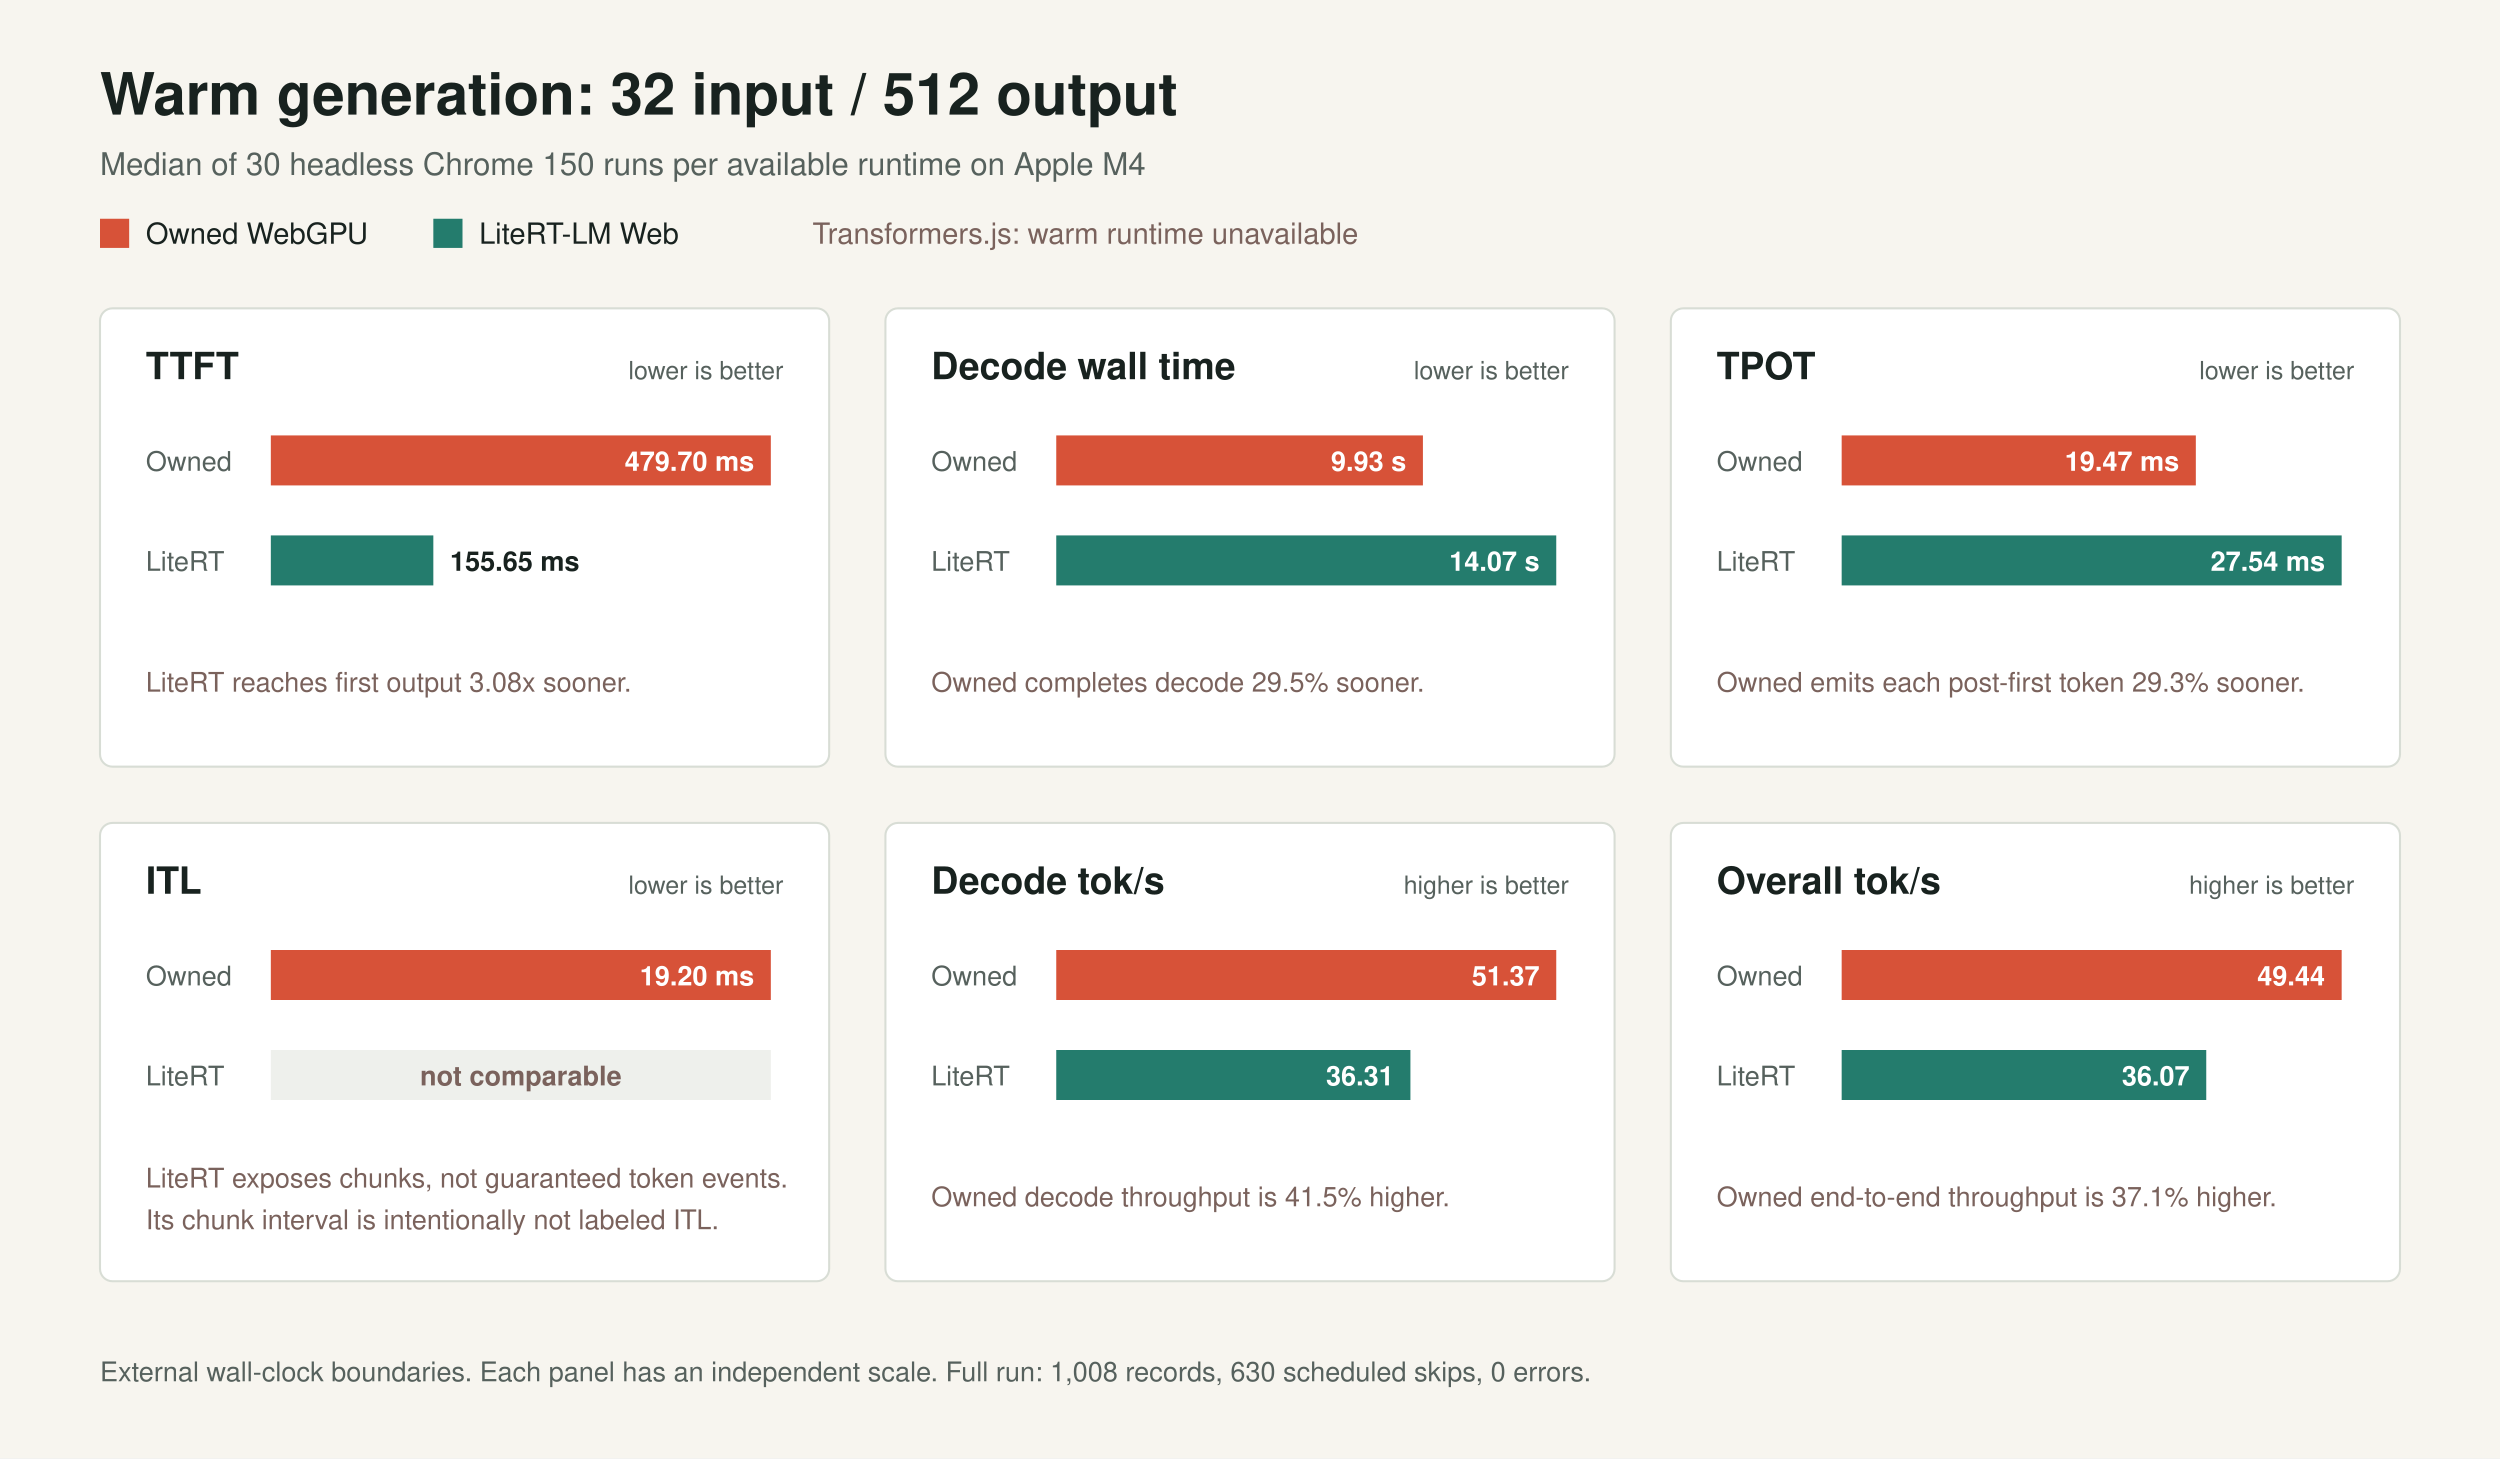
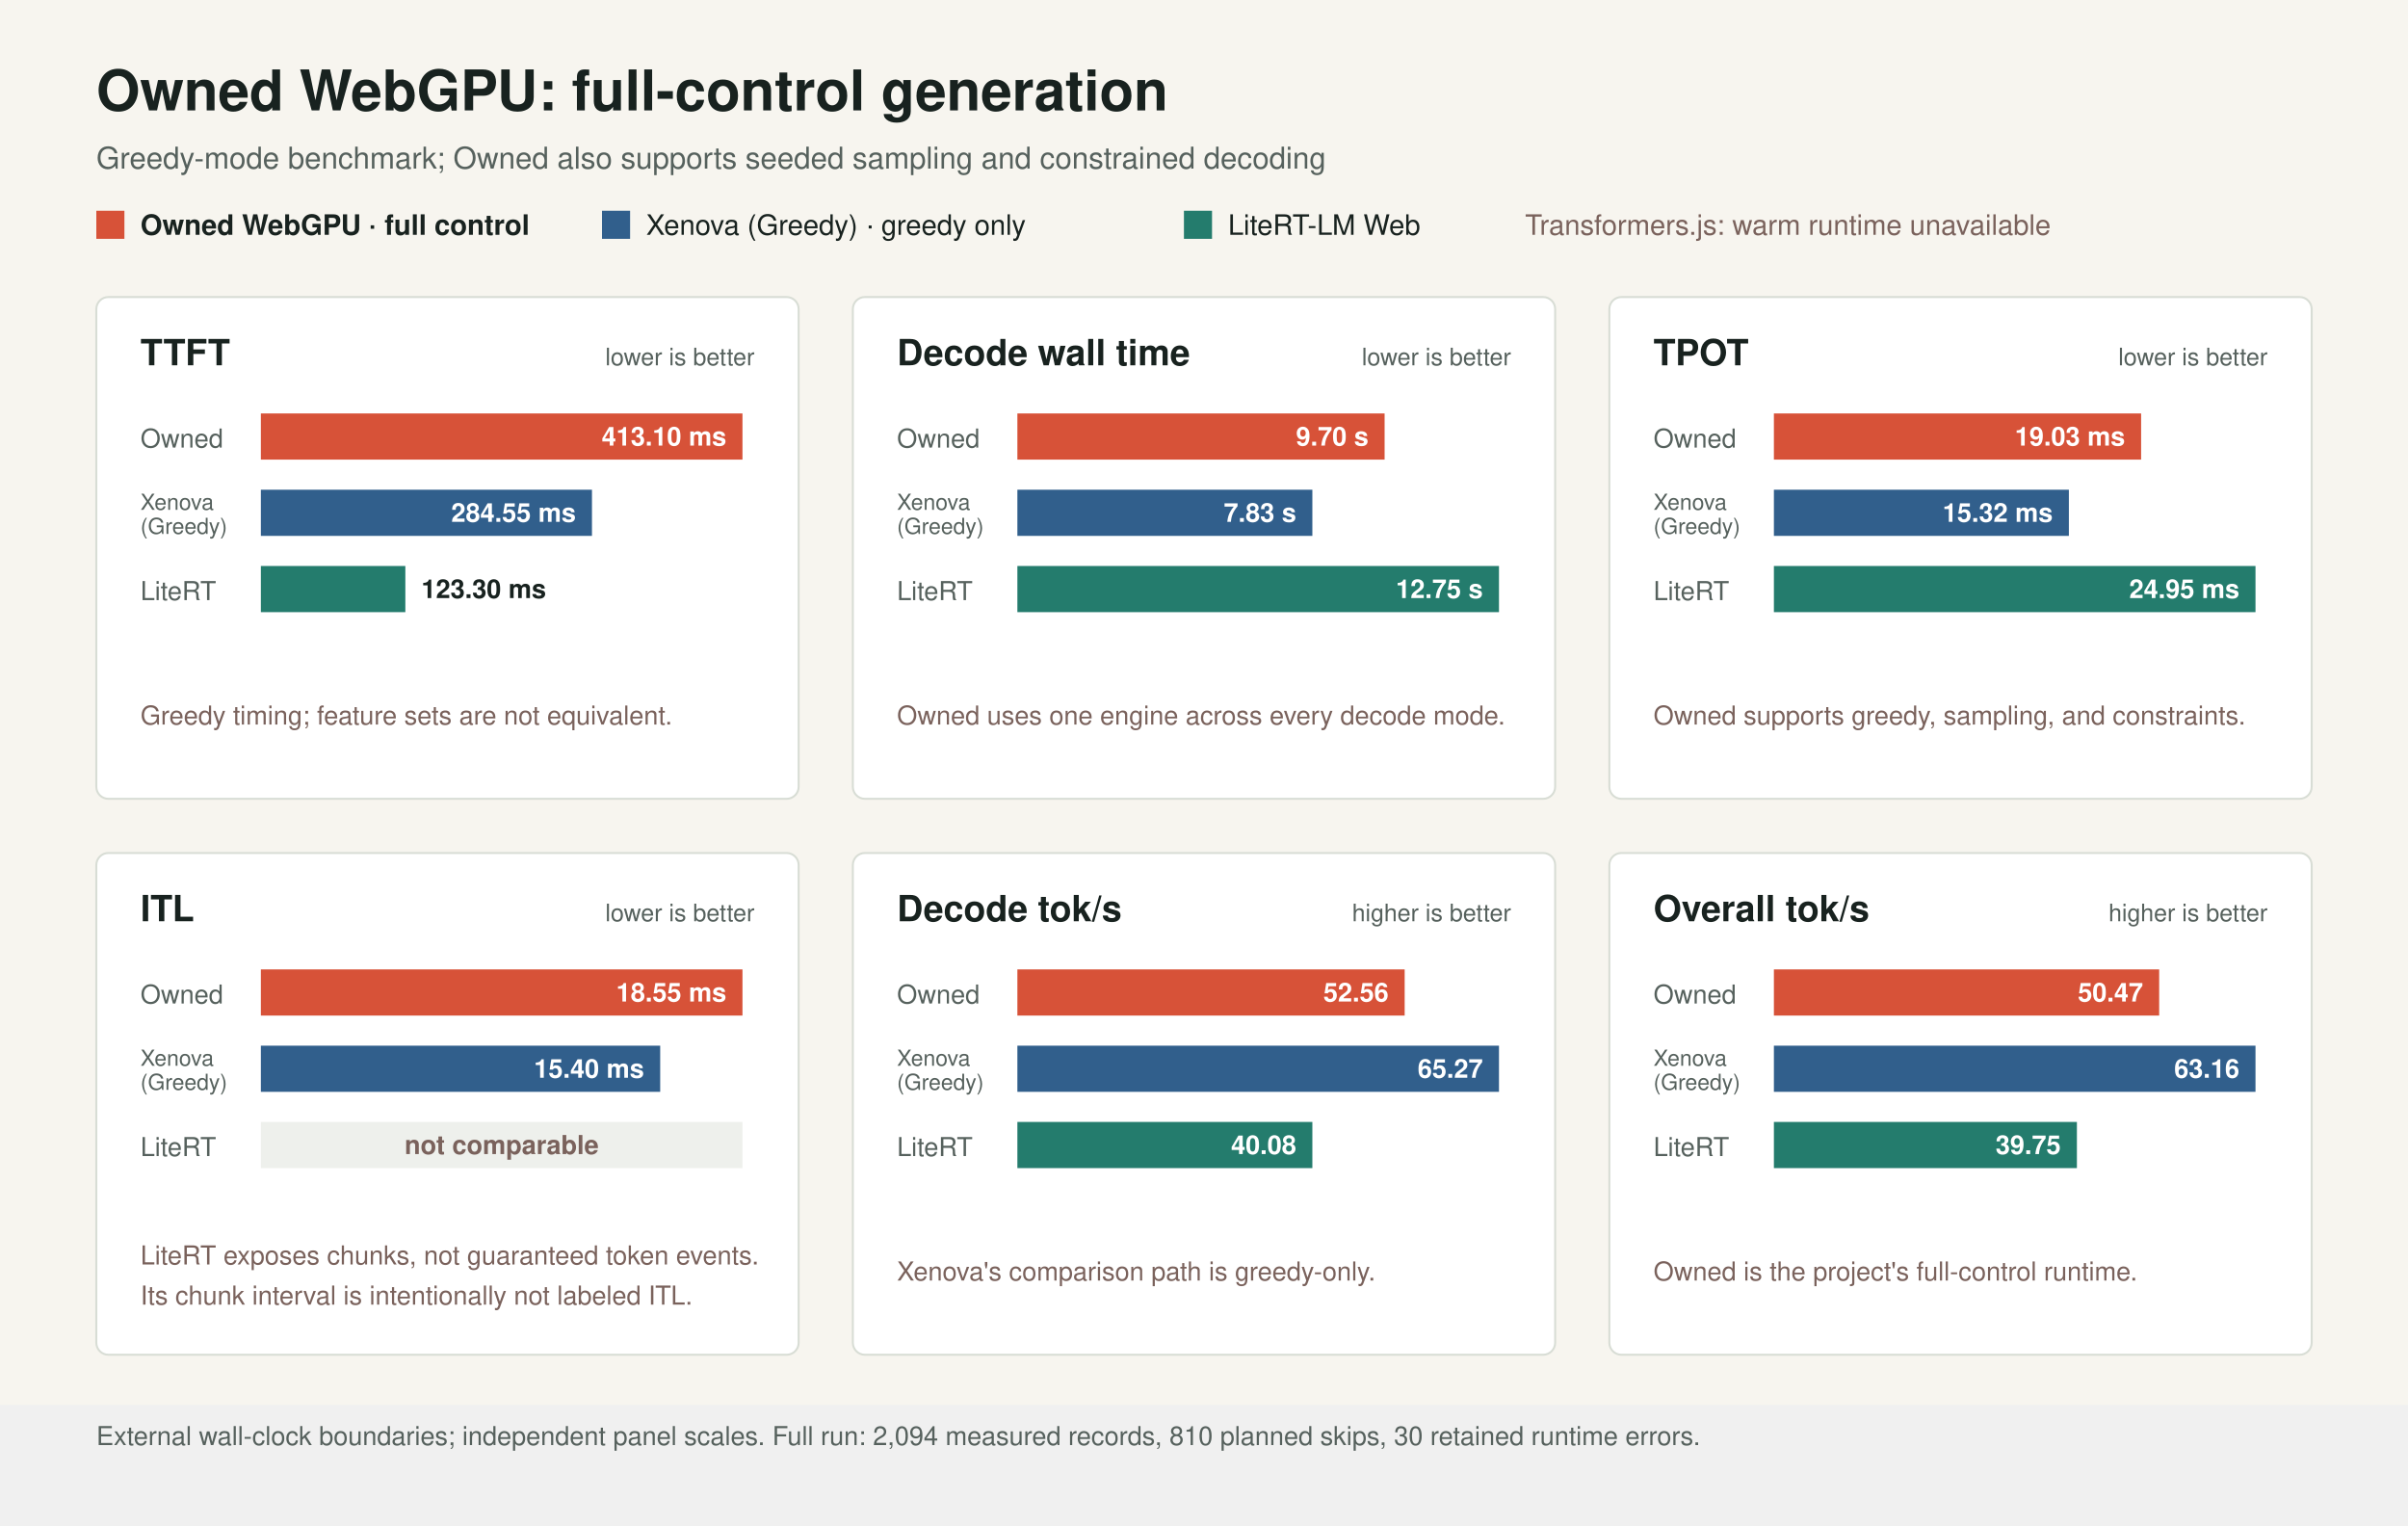
- <svg xmlns="http://www.w3.org/2000/svg" width="1200" height="700" viewBox="0 0 1200 700" role="img" aria-labelledby="title desc">
+ <svg xmlns="http://www.w3.org/2000/svg" width="1200" height="760" viewBox="0 0 1200 760" role="img" aria-labelledby="title desc">
  <rect width="1200" height="700" fill="#f7f5ef" />
-   <text x="48" y="55" fill="#18221f" font-family="Helvetica, Arial, sans-serif" font-size="28" font-weight="700">Warm generation: 32 input / 512 output</text>
-   <text x="48" y="84" fill="#56615d" font-family="Helvetica, Arial, sans-serif" font-size="15">Median of 30 headless Chrome 150 runs per available runtime on Apple M4</text>
+   <text x="48" y="55" fill="#18221f" font-family="Helvetica, Arial, sans-serif" font-size="28" font-weight="700">Owned WebGPU: full-control generation</text>
+   <text x="48" y="84" fill="#56615d" font-family="Helvetica, Arial, sans-serif" font-size="15">Greedy-mode benchmark; Owned also supports seeded sampling and constrained decoding</text>
  <rect x="48" y="105" width="14" height="14" fill="#d75238" />
-   <text x="70" y="117" fill="#18221f" font-family="Helvetica, Arial, sans-serif" font-size="14">Owned WebGPU</text>
-   <rect x="208" y="105" width="14" height="14" fill="#247c6d" />
-   <text x="230" y="117" fill="#18221f" font-family="Helvetica, Arial, sans-serif" font-size="14">LiteRT-LM Web</text>
-   <text x="390" y="117" fill="#7a625c" font-family="Helvetica, Arial, sans-serif" font-size="14">Transformers.js: warm runtime unavailable</text>
+   <text x="70" y="117" fill="#18221f" font-family="Helvetica, Arial, sans-serif" font-size="14" font-weight="700">Owned WebGPU · full control</text>
+   <rect x="300" y="105" width="14" height="14" fill="#315f8c" />
+   <text x="322" y="117" fill="#18221f" font-family="Helvetica, Arial, sans-serif" font-size="14">Xenova (Greedy) · greedy only</text>
+   <rect x="590" y="105" width="14" height="14" fill="#247c6d" />
+   <text x="612" y="117" fill="#18221f" font-family="Helvetica, Arial, sans-serif" font-size="14">LiteRT-LM Web</text>
+   <text x="760" y="117" fill="#7a625c" font-family="Helvetica, Arial, sans-serif" font-size="14">Transformers.js: warm runtime unavailable</text>
  <g transform="translate(48 148)">
-     <rect width="350" height="220" rx="6" fill="#ffffff" stroke="#d8ddd5" />
+     <rect width="350" height="250" rx="6" fill="#ffffff" stroke="#d8ddd5" />
    <text x="22" y="34" fill="#18221f" font-family="Helvetica, Arial, sans-serif" font-size="18" font-weight="700">TTFT</text>
    <text x="328" y="34" text-anchor="end" fill="#56615d" font-family="Helvetica, Arial, sans-serif" font-size="12">lower is better</text>
-     <text x="22" y="78" fill="#56615d" font-family="Helvetica, Arial, sans-serif" font-size="13">Owned</text>
-     <rect x="82" y="61" width="240" height="24" fill="#d75238" />
-     <text x="314" y="78" text-anchor="end" fill="#ffffff" font-family="Helvetica, Arial, sans-serif" font-size="13" font-weight="700">479.70 ms</text>
-     <text x="22" y="126" fill="#56615d" font-family="Helvetica, Arial, sans-serif" font-size="13">LiteRT</text>
-     <rect x="82" y="109" width="78" height="24" fill="#247c6d" />
-     <text x="168" y="126" fill="#18221f" font-family="Helvetica, Arial, sans-serif" font-size="13" font-weight="700">155.65 ms</text>
-     <text x="22" y="184" fill="#7a625c" font-family="Helvetica, Arial, sans-serif" font-size="13">LiteRT reaches first output 3.08x sooner.</text>
+     <text x="22" y="75" fill="#56615d" font-family="Helvetica, Arial, sans-serif" font-size="13">Owned</text>
+     <rect x="82" y="58" width="240" height="23" fill="#d75238" />
+     <text x="314" y="74" text-anchor="end" fill="#ffffff" font-family="Helvetica, Arial, sans-serif" font-size="13" font-weight="700">413.10 ms</text>
+     <text x="22" y="106" fill="#56615d" font-family="Helvetica, Arial, sans-serif" font-size="11">Xenova<tspan x="22" dy="12">(Greedy)</tspan>
+     </text>
+     <rect x="82" y="96" width="165" height="23" fill="#315f8c" />
+     <text x="239" y="112" text-anchor="end" fill="#ffffff" font-family="Helvetica, Arial, sans-serif" font-size="13" font-weight="700">284.55 ms</text>
+     <text x="22" y="151" fill="#56615d" font-family="Helvetica, Arial, sans-serif" font-size="13">LiteRT</text>
+     <rect x="82" y="134" width="72" height="23" fill="#247c6d" />
+     <text x="162" y="150" fill="#18221f" font-family="Helvetica, Arial, sans-serif" font-size="13" font-weight="700">123.30 ms</text>
+     <text x="22" y="213" fill="#7a625c" font-family="Helvetica, Arial, sans-serif" font-size="13">Greedy timing; feature sets are not equivalent.</text>
  </g>
  <g transform="translate(425 148)">
-     <rect width="350" height="220" rx="6" fill="#ffffff" stroke="#d8ddd5" />
+     <rect width="350" height="250" rx="6" fill="#ffffff" stroke="#d8ddd5" />
    <text x="22" y="34" fill="#18221f" font-family="Helvetica, Arial, sans-serif" font-size="18" font-weight="700">Decode wall time</text>
    <text x="328" y="34" text-anchor="end" fill="#56615d" font-family="Helvetica, Arial, sans-serif" font-size="12">lower is better</text>
-     <text x="22" y="78" fill="#56615d" font-family="Helvetica, Arial, sans-serif" font-size="13">Owned</text>
-     <rect x="82" y="61" width="176" height="24" fill="#d75238" />
-     <text x="250" y="78" text-anchor="end" fill="#ffffff" font-family="Helvetica, Arial, sans-serif" font-size="13" font-weight="700">9.93 s</text>
-     <text x="22" y="126" fill="#56615d" font-family="Helvetica, Arial, sans-serif" font-size="13">LiteRT</text>
-     <rect x="82" y="109" width="240" height="24" fill="#247c6d" />
-     <text x="314" y="126" text-anchor="end" fill="#ffffff" font-family="Helvetica, Arial, sans-serif" font-size="13" font-weight="700">14.07 s</text>
-     <text x="22" y="184" fill="#7a625c" font-family="Helvetica, Arial, sans-serif" font-size="13">Owned completes decode 29.5% sooner.</text>
+     <text x="22" y="75" fill="#56615d" font-family="Helvetica, Arial, sans-serif" font-size="13">Owned</text>
+     <rect x="82" y="58" width="183" height="23" fill="#d75238" />
+     <text x="257" y="74" text-anchor="end" fill="#ffffff" font-family="Helvetica, Arial, sans-serif" font-size="13" font-weight="700">9.70 s</text>
+     <text x="22" y="106" fill="#56615d" font-family="Helvetica, Arial, sans-serif" font-size="11">Xenova<tspan x="22" dy="12">(Greedy)</tspan>
+     </text>
+     <rect x="82" y="96" width="147" height="23" fill="#315f8c" />
+     <text x="221" y="112" text-anchor="end" fill="#ffffff" font-family="Helvetica, Arial, sans-serif" font-size="13" font-weight="700">7.83 s</text>
+     <text x="22" y="151" fill="#56615d" font-family="Helvetica, Arial, sans-serif" font-size="13">LiteRT</text>
+     <rect x="82" y="134" width="240" height="23" fill="#247c6d" />
+     <text x="314" y="150" text-anchor="end" fill="#ffffff" font-family="Helvetica, Arial, sans-serif" font-size="13" font-weight="700">12.75 s</text>
+     <text x="22" y="213" fill="#7a625c" font-family="Helvetica, Arial, sans-serif" font-size="13">Owned uses one engine across every decode mode.</text>
  </g>
  <g transform="translate(802 148)">
-     <rect width="350" height="220" rx="6" fill="#ffffff" stroke="#d8ddd5" />
+     <rect width="350" height="250" rx="6" fill="#ffffff" stroke="#d8ddd5" />
    <text x="22" y="34" fill="#18221f" font-family="Helvetica, Arial, sans-serif" font-size="18" font-weight="700">TPOT</text>
    <text x="328" y="34" text-anchor="end" fill="#56615d" font-family="Helvetica, Arial, sans-serif" font-size="12">lower is better</text>
-     <text x="22" y="78" fill="#56615d" font-family="Helvetica, Arial, sans-serif" font-size="13">Owned</text>
-     <rect x="82" y="61" width="170" height="24" fill="#d75238" />
-     <text x="244" y="78" text-anchor="end" fill="#ffffff" font-family="Helvetica, Arial, sans-serif" font-size="13" font-weight="700">19.47 ms</text>
-     <text x="22" y="126" fill="#56615d" font-family="Helvetica, Arial, sans-serif" font-size="13">LiteRT</text>
-     <rect x="82" y="109" width="240" height="24" fill="#247c6d" />
-     <text x="314" y="126" text-anchor="end" fill="#ffffff" font-family="Helvetica, Arial, sans-serif" font-size="13" font-weight="700">27.54 ms</text>
-     <text x="22" y="184" fill="#7a625c" font-family="Helvetica, Arial, sans-serif" font-size="13">Owned emits each post-first token 29.3% sooner.</text>
+     <text x="22" y="75" fill="#56615d" font-family="Helvetica, Arial, sans-serif" font-size="13">Owned</text>
+     <rect x="82" y="58" width="183" height="23" fill="#d75238" />
+     <text x="257" y="74" text-anchor="end" fill="#ffffff" font-family="Helvetica, Arial, sans-serif" font-size="13" font-weight="700">19.03 ms</text>
+     <text x="22" y="106" fill="#56615d" font-family="Helvetica, Arial, sans-serif" font-size="11">Xenova<tspan x="22" dy="12">(Greedy)</tspan>
+     </text>
+     <rect x="82" y="96" width="147" height="23" fill="#315f8c" />
+     <text x="221" y="112" text-anchor="end" fill="#ffffff" font-family="Helvetica, Arial, sans-serif" font-size="13" font-weight="700">15.32 ms</text>
+     <text x="22" y="151" fill="#56615d" font-family="Helvetica, Arial, sans-serif" font-size="13">LiteRT</text>
+     <rect x="82" y="134" width="240" height="23" fill="#247c6d" />
+     <text x="314" y="150" text-anchor="end" fill="#ffffff" font-family="Helvetica, Arial, sans-serif" font-size="13" font-weight="700">24.95 ms</text>
+     <text x="22" y="213" fill="#7a625c" font-family="Helvetica, Arial, sans-serif" font-size="13">Owned supports greedy, sampling, and constraints.</text>
  </g>
-   <g transform="translate(48 395)">
-     <rect width="350" height="220" rx="6" fill="#ffffff" stroke="#d8ddd5" />
+   <g transform="translate(48 425)">
+     <rect width="350" height="250" rx="6" fill="#ffffff" stroke="#d8ddd5" />
    <text x="22" y="34" fill="#18221f" font-family="Helvetica, Arial, sans-serif" font-size="18" font-weight="700">ITL</text>
    <text x="328" y="34" text-anchor="end" fill="#56615d" font-family="Helvetica, Arial, sans-serif" font-size="12">lower is better</text>
-     <text x="22" y="78" fill="#56615d" font-family="Helvetica, Arial, sans-serif" font-size="13">Owned</text>
-     <rect x="82" y="61" width="240" height="24" fill="#d75238" />
-     <text x="314" y="78" text-anchor="end" fill="#ffffff" font-family="Helvetica, Arial, sans-serif" font-size="13" font-weight="700">19.20 ms</text>
-     <text x="22" y="126" fill="#56615d" font-family="Helvetica, Arial, sans-serif" font-size="13">LiteRT</text>
-     <rect x="82" y="109" width="240" height="24" fill="#eef0ec" />
-     <text x="202" y="126" text-anchor="middle" fill="#7a625c" font-family="Helvetica, Arial, sans-serif" font-size="13" font-weight="700">not comparable</text>
-     <text x="22" y="175" fill="#7a625c" font-family="Helvetica, Arial, sans-serif" font-size="13">LiteRT exposes chunks, not guaranteed token events.</text>
-     <text x="22" y="195" fill="#7a625c" font-family="Helvetica, Arial, sans-serif" font-size="13">Its chunk interval is intentionally not labeled ITL.</text>
+     <text x="22" y="75" fill="#56615d" font-family="Helvetica, Arial, sans-serif" font-size="13">Owned</text>
+     <rect x="82" y="58" width="240" height="23" fill="#d75238" />
+     <text x="314" y="74" text-anchor="end" fill="#ffffff" font-family="Helvetica, Arial, sans-serif" font-size="13" font-weight="700">18.55 ms</text>
+     <text x="22" y="106" fill="#56615d" font-family="Helvetica, Arial, sans-serif" font-size="11">Xenova<tspan x="22" dy="12">(Greedy)</tspan>
+     </text>
+     <rect x="82" y="96" width="199" height="23" fill="#315f8c" />
+     <text x="273" y="112" text-anchor="end" fill="#ffffff" font-family="Helvetica, Arial, sans-serif" font-size="13" font-weight="700">15.40 ms</text>
+     <text x="22" y="151" fill="#56615d" font-family="Helvetica, Arial, sans-serif" font-size="13">LiteRT</text>
+     <rect x="82" y="134" width="240" height="23" fill="#eef0ec" />
+     <text x="202" y="150" text-anchor="middle" fill="#7a625c" font-family="Helvetica, Arial, sans-serif" font-size="13" font-weight="700">not comparable</text>
+     <text x="22" y="205" fill="#7a625c" font-family="Helvetica, Arial, sans-serif" font-size="13">LiteRT exposes chunks, not guaranteed token events.</text>
+     <text x="22" y="225" fill="#7a625c" font-family="Helvetica, Arial, sans-serif" font-size="13">Its chunk interval is intentionally not labeled ITL.</text>
  </g>
-   <g transform="translate(425 395)">
-     <rect width="350" height="220" rx="6" fill="#ffffff" stroke="#d8ddd5" />
+   <g transform="translate(425 425)">
+     <rect width="350" height="250" rx="6" fill="#ffffff" stroke="#d8ddd5" />
    <text x="22" y="34" fill="#18221f" font-family="Helvetica, Arial, sans-serif" font-size="18" font-weight="700">Decode tok/s</text>
    <text x="328" y="34" text-anchor="end" fill="#56615d" font-family="Helvetica, Arial, sans-serif" font-size="12">higher is better</text>
-     <text x="22" y="78" fill="#56615d" font-family="Helvetica, Arial, sans-serif" font-size="13">Owned</text>
-     <rect x="82" y="61" width="240" height="24" fill="#d75238" />
-     <text x="314" y="78" text-anchor="end" fill="#ffffff" font-family="Helvetica, Arial, sans-serif" font-size="13" font-weight="700">51.37</text>
-     <text x="22" y="126" fill="#56615d" font-family="Helvetica, Arial, sans-serif" font-size="13">LiteRT</text>
-     <rect x="82" y="109" width="170" height="24" fill="#247c6d" />
-     <text x="244" y="126" text-anchor="end" fill="#ffffff" font-family="Helvetica, Arial, sans-serif" font-size="13" font-weight="700">36.31</text>
-     <text x="22" y="184" fill="#7a625c" font-family="Helvetica, Arial, sans-serif" font-size="13">Owned decode throughput is 41.5% higher.</text>
+     <text x="22" y="75" fill="#56615d" font-family="Helvetica, Arial, sans-serif" font-size="13">Owned</text>
+     <rect x="82" y="58" width="193" height="23" fill="#d75238" />
+     <text x="267" y="74" text-anchor="end" fill="#ffffff" font-family="Helvetica, Arial, sans-serif" font-size="13" font-weight="700">52.56</text>
+     <text x="22" y="106" fill="#56615d" font-family="Helvetica, Arial, sans-serif" font-size="11">Xenova<tspan x="22" dy="12">(Greedy)</tspan>
+     </text>
+     <rect x="82" y="96" width="240" height="23" fill="#315f8c" />
+     <text x="314" y="112" text-anchor="end" fill="#ffffff" font-family="Helvetica, Arial, sans-serif" font-size="13" font-weight="700">65.27</text>
+     <text x="22" y="151" fill="#56615d" font-family="Helvetica, Arial, sans-serif" font-size="13">LiteRT</text>
+     <rect x="82" y="134" width="147" height="23" fill="#247c6d" />
+     <text x="221" y="150" text-anchor="end" fill="#ffffff" font-family="Helvetica, Arial, sans-serif" font-size="13" font-weight="700">40.08</text>
+     <text x="22" y="213" fill="#7a625c" font-family="Helvetica, Arial, sans-serif" font-size="13">Xenova's comparison path is greedy-only.</text>
  </g>
-   <g transform="translate(802 395)">
-     <rect width="350" height="220" rx="6" fill="#ffffff" stroke="#d8ddd5" />
+   <g transform="translate(802 425)">
+     <rect width="350" height="250" rx="6" fill="#ffffff" stroke="#d8ddd5" />
    <text x="22" y="34" fill="#18221f" font-family="Helvetica, Arial, sans-serif" font-size="18" font-weight="700">Overall tok/s</text>
    <text x="328" y="34" text-anchor="end" fill="#56615d" font-family="Helvetica, Arial, sans-serif" font-size="12">higher is better</text>
-     <text x="22" y="78" fill="#56615d" font-family="Helvetica, Arial, sans-serif" font-size="13">Owned</text>
-     <rect x="82" y="61" width="240" height="24" fill="#d75238" />
-     <text x="314" y="78" text-anchor="end" fill="#ffffff" font-family="Helvetica, Arial, sans-serif" font-size="13" font-weight="700">49.44</text>
-     <text x="22" y="126" fill="#56615d" font-family="Helvetica, Arial, sans-serif" font-size="13">LiteRT</text>
-     <rect x="82" y="109" width="175" height="24" fill="#247c6d" />
-     <text x="249" y="126" text-anchor="end" fill="#ffffff" font-family="Helvetica, Arial, sans-serif" font-size="13" font-weight="700">36.07</text>
-     <text x="22" y="184" fill="#7a625c" font-family="Helvetica, Arial, sans-serif" font-size="13">Owned end-to-end throughput is 37.1% higher.</text>
+     <text x="22" y="75" fill="#56615d" font-family="Helvetica, Arial, sans-serif" font-size="13">Owned</text>
+     <rect x="82" y="58" width="192" height="23" fill="#d75238" />
+     <text x="266" y="74" text-anchor="end" fill="#ffffff" font-family="Helvetica, Arial, sans-serif" font-size="13" font-weight="700">50.47</text>
+     <text x="22" y="106" fill="#56615d" font-family="Helvetica, Arial, sans-serif" font-size="11">Xenova<tspan x="22" dy="12">(Greedy)</tspan>
+     </text>
+     <rect x="82" y="96" width="240" height="23" fill="#315f8c" />
+     <text x="314" y="112" text-anchor="end" fill="#ffffff" font-family="Helvetica, Arial, sans-serif" font-size="13" font-weight="700">63.16</text>
+     <text x="22" y="151" fill="#56615d" font-family="Helvetica, Arial, sans-serif" font-size="13">LiteRT</text>
+     <rect x="82" y="134" width="151" height="23" fill="#247c6d" />
+     <text x="225" y="150" text-anchor="end" fill="#ffffff" font-family="Helvetica, Arial, sans-serif" font-size="13" font-weight="700">39.75</text>
+     <text x="22" y="213" fill="#7a625c" font-family="Helvetica, Arial, sans-serif" font-size="13">Owned is the project's full-control runtime.</text>
  </g>
-   <text x="48" y="663" fill="#56615d" font-family="Helvetica, Arial, sans-serif" font-size="13">External wall-clock boundaries. Each panel has an independent scale. Full run: 1,008 records, 630 scheduled skips, 0 errors.</text>
+   <text x="48" y="720" fill="#56615d" font-family="Helvetica, Arial, sans-serif" font-size="13">External wall-clock boundaries; independent panel scales. Full run: 2,094 measured records, 810 planned skips, 30 retained runtime errors.</text>
</svg>
